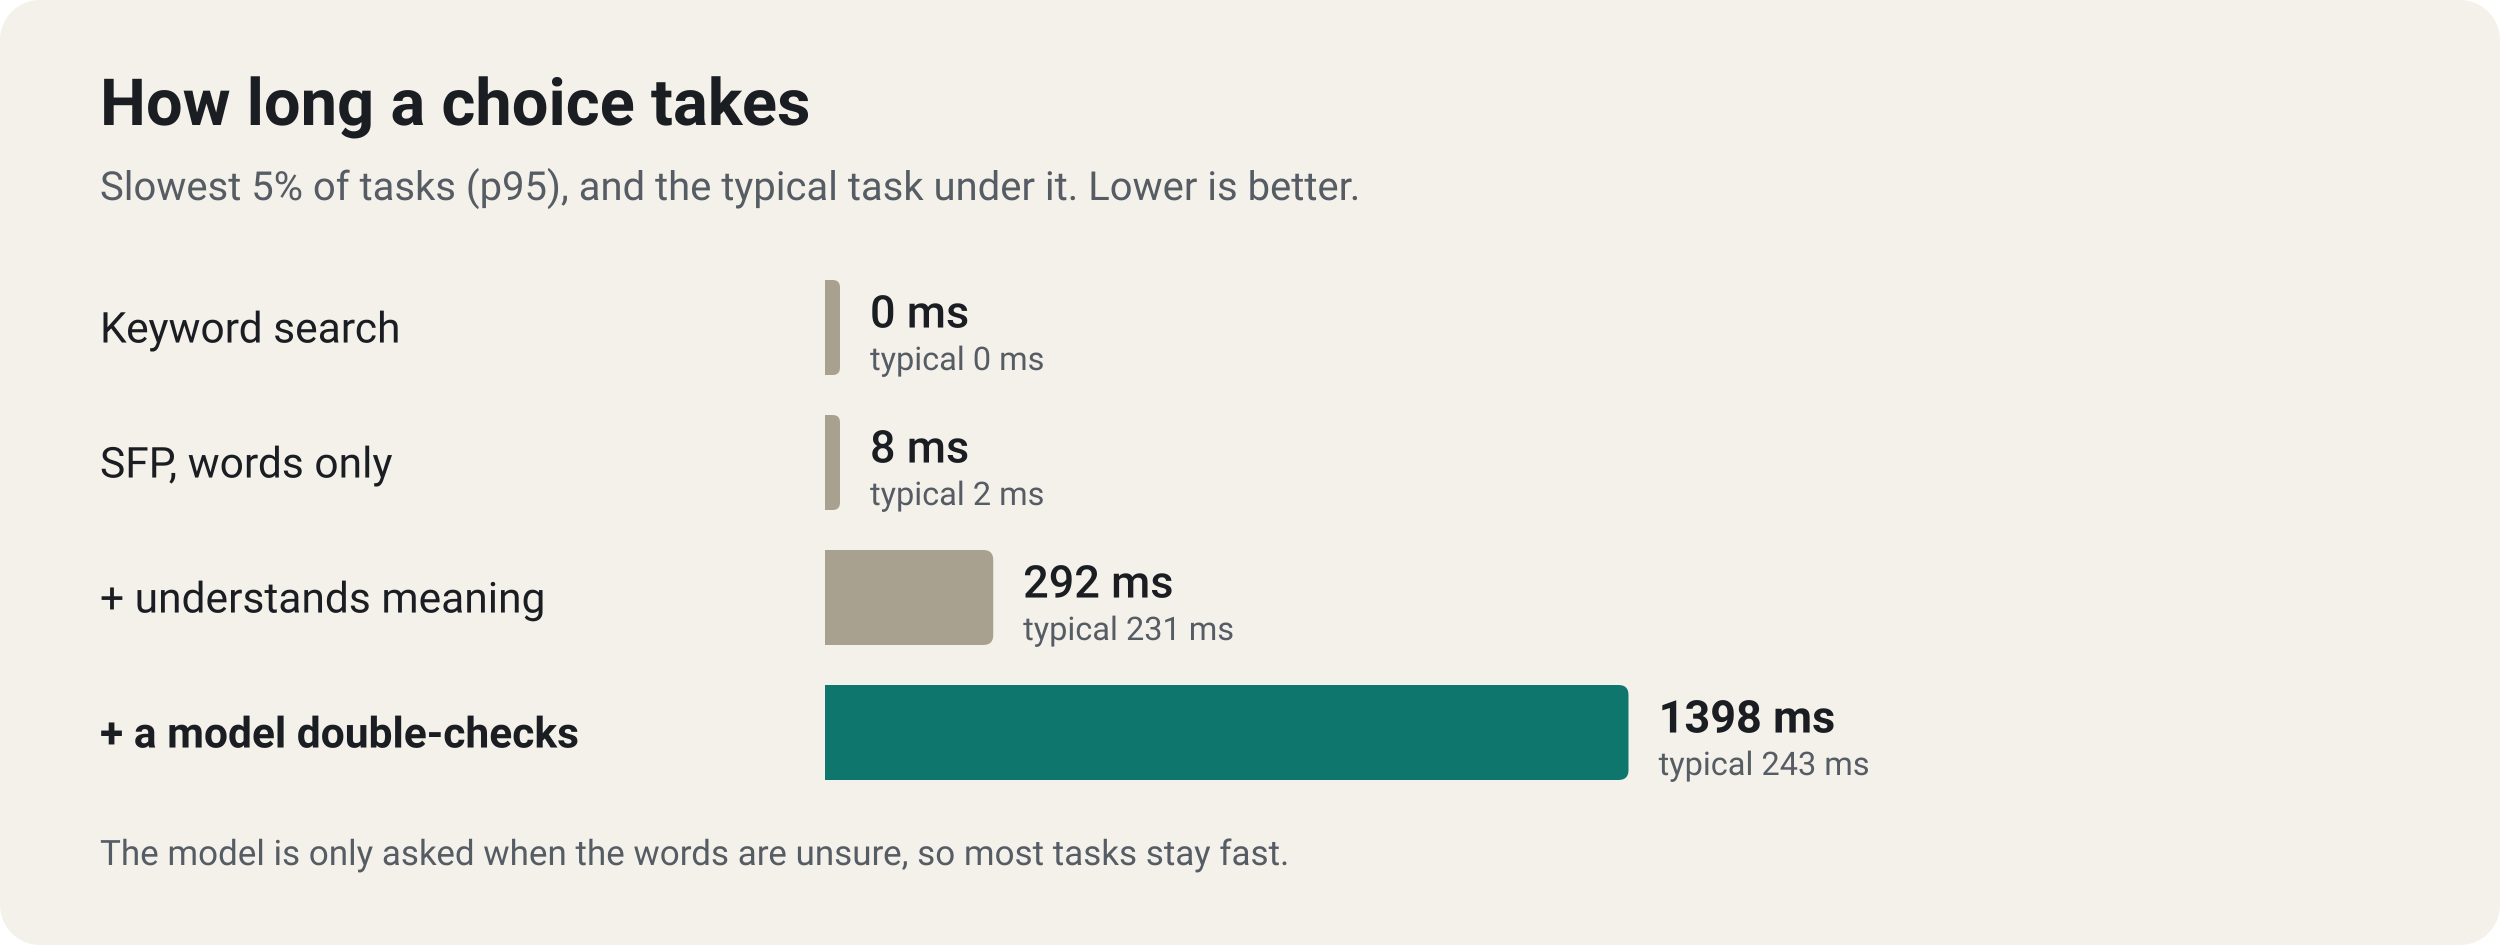
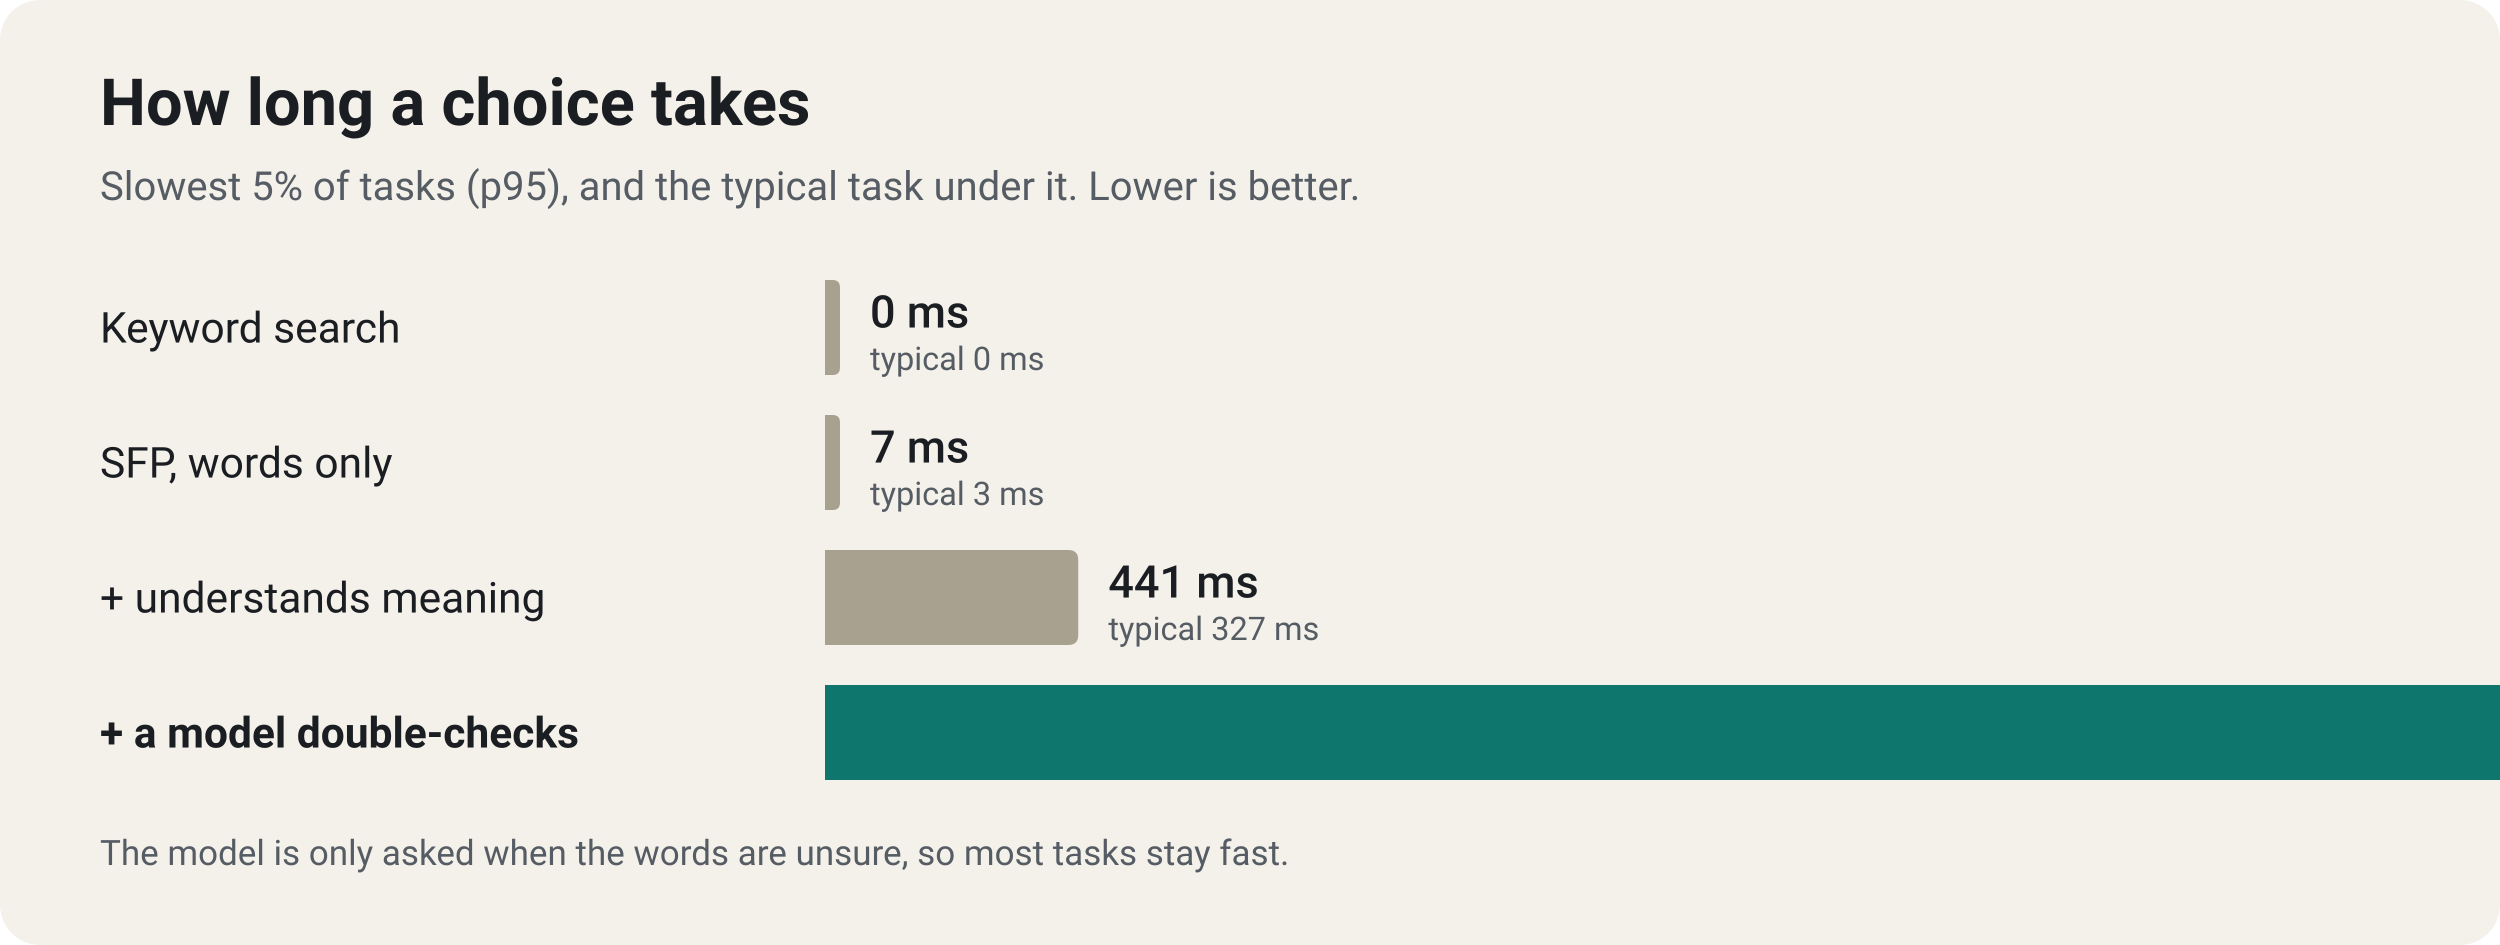
<svg xmlns="http://www.w3.org/2000/svg" width="1000" height="378" viewBox="0 0 1000 378" role="img" aria-labelledby="t d">
  <rect width="1000" height="378" rx="16" fill="#f4f1ea" />
  <text x="40" y="50" font-family="ui-sans-serif, system-ui, -apple-system, 'Segoe UI', Roboto, 'Helvetica Neue', Arial, sans-serif" font-size="26" font-weight="700" fill="#1a1d21" text-anchor="start">How long a choice takes</text>
  <text x="40" y="80" font-family="ui-sans-serif, system-ui, -apple-system, 'Segoe UI', Roboto, 'Helvetica Neue', Arial, sans-serif" font-size="16" font-weight="400" fill="#565c64" text-anchor="start">Slowest 5% of tasks (p95), and the typical task under it. Lower is better.</text>
  <text x="40" y="137.0" font-family="ui-sans-serif, system-ui, -apple-system, 'Segoe UI', Roboto, 'Helvetica Neue', Arial, sans-serif" font-size="17" font-weight="400" fill="#1a1d21" text-anchor="start">Keyword search</text>
  <path d="M330.0 112.0 H333.0 Q336.0 112.0 336.0 115.0 V147.0 Q336.0 150.0 333.0 150.0 H330.0 Z" fill="#a8a190" />
  <text x="348" y="131.0" font-family="ui-sans-serif, system-ui, -apple-system, 'Segoe UI', Roboto, 'Helvetica Neue', Arial, sans-serif" font-size="18" font-weight="500" fill="#1a1d21" text-anchor="start">0 ms</text>
  <text x="348" y="148.0" font-family="ui-sans-serif, system-ui, -apple-system, 'Segoe UI', Roboto, 'Helvetica Neue', Arial, sans-serif" font-size="13" font-weight="400" fill="#565c64" text-anchor="start">typical 0 ms</text>
  <text x="40" y="191.0" font-family="ui-sans-serif, system-ui, -apple-system, 'Segoe UI', Roboto, 'Helvetica Neue', Arial, sans-serif" font-size="17" font-weight="400" fill="#1a1d21" text-anchor="start">SFP, words only</text>
  <path d="M330.0 166.0 H333.0 Q336.0 166.0 336.0 169.0 V201.0 Q336.0 204.0 333.0 204.0 H330.0 Z" fill="#a8a190" />
-   <text x="348" y="185.0" font-family="ui-sans-serif, system-ui, -apple-system, 'Segoe UI', Roboto, 'Helvetica Neue', Arial, sans-serif" font-size="18" font-weight="500" fill="#1a1d21" text-anchor="start">8 ms</text>
-   <text x="348" y="202.0" font-family="ui-sans-serif, system-ui, -apple-system, 'Segoe UI', Roboto, 'Helvetica Neue', Arial, sans-serif" font-size="13" font-weight="400" fill="#565c64" text-anchor="start">typical 2 ms</text>
+   <text x="348" y="185.0" font-family="ui-sans-serif, system-ui, -apple-system, 'Segoe UI', Roboto, 'Helvetica Neue', Arial, sans-serif" font-size="18" font-weight="500" fill="#1a1d21" text-anchor="start">7 ms</text>
+   <text x="348" y="202.0" font-family="ui-sans-serif, system-ui, -apple-system, 'Segoe UI', Roboto, 'Helvetica Neue', Arial, sans-serif" font-size="13" font-weight="400" fill="#565c64" text-anchor="start">typical 3 ms</text>
  <text x="40" y="245.0" font-family="ui-sans-serif, system-ui, -apple-system, 'Segoe UI', Roboto, 'Helvetica Neue', Arial, sans-serif" font-size="17" font-weight="400" fill="#1a1d21" text-anchor="start">+ understands meaning</text>
-   <path d="M330.0 220.0 H393.3 Q397.3 220.0 397.3 224.0 V254.0 Q397.3 258.0 393.3 258.0 H330.0 Z" fill="#a8a190" />
-   <text x="409.252" y="239.0" font-family="ui-sans-serif, system-ui, -apple-system, 'Segoe UI', Roboto, 'Helvetica Neue', Arial, sans-serif" font-size="18" font-weight="500" fill="#1a1d21" text-anchor="start">292 ms</text>
-   <text x="409.252" y="256.0" font-family="ui-sans-serif, system-ui, -apple-system, 'Segoe UI', Roboto, 'Helvetica Neue', Arial, sans-serif" font-size="13" font-weight="400" fill="#565c64" text-anchor="start">typical 231 ms</text>
+   <path d="M330.0 220.0 H427.3 Q431.3 220.0 431.3 224.0 V254.0 Q431.3 258.0 427.3 258.0 H330.0 Z" fill="#a8a190" />
+   <text x="443.338" y="239.0" font-family="ui-sans-serif, system-ui, -apple-system, 'Segoe UI', Roboto, 'Helvetica Neue', Arial, sans-serif" font-size="18" font-weight="500" fill="#1a1d21" text-anchor="start">441 ms</text>
+   <text x="443.338" y="256.0" font-family="ui-sans-serif, system-ui, -apple-system, 'Segoe UI', Roboto, 'Helvetica Neue', Arial, sans-serif" font-size="13" font-weight="400" fill="#565c64" text-anchor="start">typical 327 ms</text>
  <text x="40" y="299.0" font-family="ui-sans-serif, system-ui, -apple-system, 'Segoe UI', Roboto, 'Helvetica Neue', Arial, sans-serif" font-size="17" font-weight="700" fill="#1a1d21" text-anchor="start">+ a model double-checks</text>
-   <path d="M330.0 274.0 H647.4 Q651.4 274.0 651.4 278.0 V308.0 Q651.4 312.0 647.4 312.0 H330.0 Z" fill="#0f766e" />
-   <text x="663.448" y="293.0" font-family="ui-sans-serif, system-ui, -apple-system, 'Segoe UI', Roboto, 'Helvetica Neue', Arial, sans-serif" font-size="18" font-weight="700" fill="#1a1d21" text-anchor="start">1398 ms</text>
-   <text x="663.448" y="310.0" font-family="ui-sans-serif, system-ui, -apple-system, 'Segoe UI', Roboto, 'Helvetica Neue', Arial, sans-serif" font-size="13" font-weight="400" fill="#565c64" text-anchor="start">typical 243 ms</text>
+   <path d="M330.0 274.0 H1068.5 Q1072.5 274.0 1072.5 278.0 V308.0 Q1072.5 312.0 1068.5 312.0 H330.0 Z" fill="#0f766e" />
+   <text x="1084.509" y="293.0" font-family="ui-sans-serif, system-ui, -apple-system, 'Segoe UI', Roboto, 'Helvetica Neue', Arial, sans-serif" font-size="18" font-weight="700" fill="#1a1d21" text-anchor="start">3228 ms</text>
+   <text x="1084.509" y="310.0" font-family="ui-sans-serif, system-ui, -apple-system, 'Segoe UI', Roboto, 'Helvetica Neue', Arial, sans-serif" font-size="13" font-weight="400" fill="#565c64" text-anchor="start">typical 344 ms</text>
  <text x="40" y="346" font-family="ui-sans-serif, system-ui, -apple-system, 'Segoe UI', Roboto, 'Helvetica Neue', Arial, sans-serif" font-size="14" font-weight="400" fill="#565c64" text-anchor="start">The model is only asked when the words are unsure, so most tasks stay fast.</text>
</svg>
